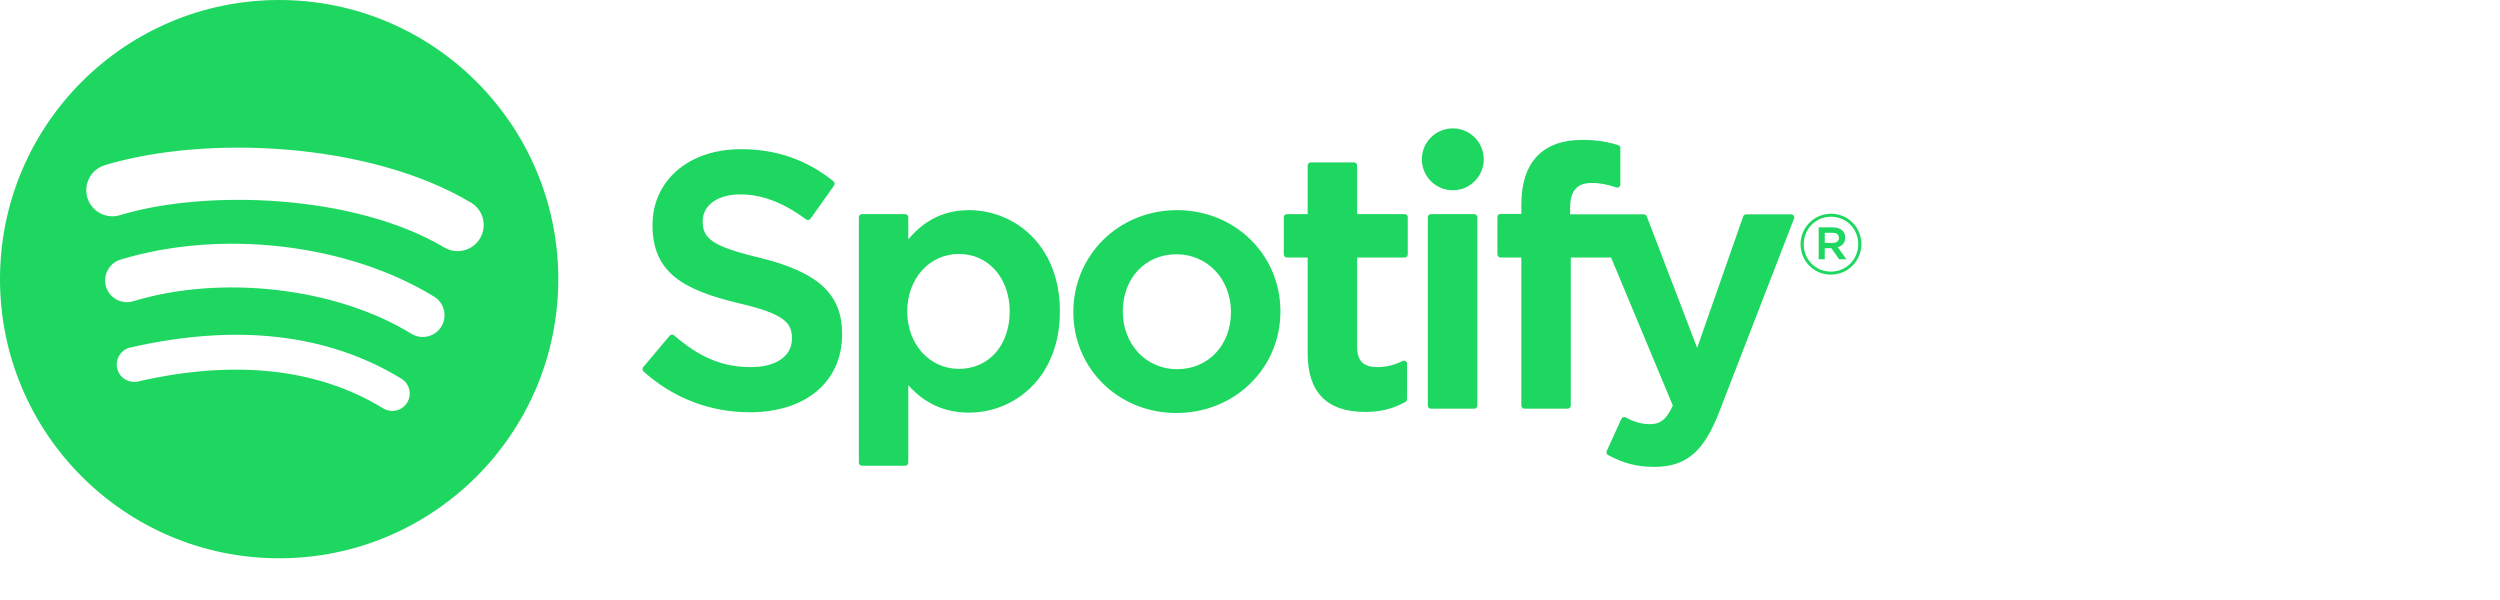
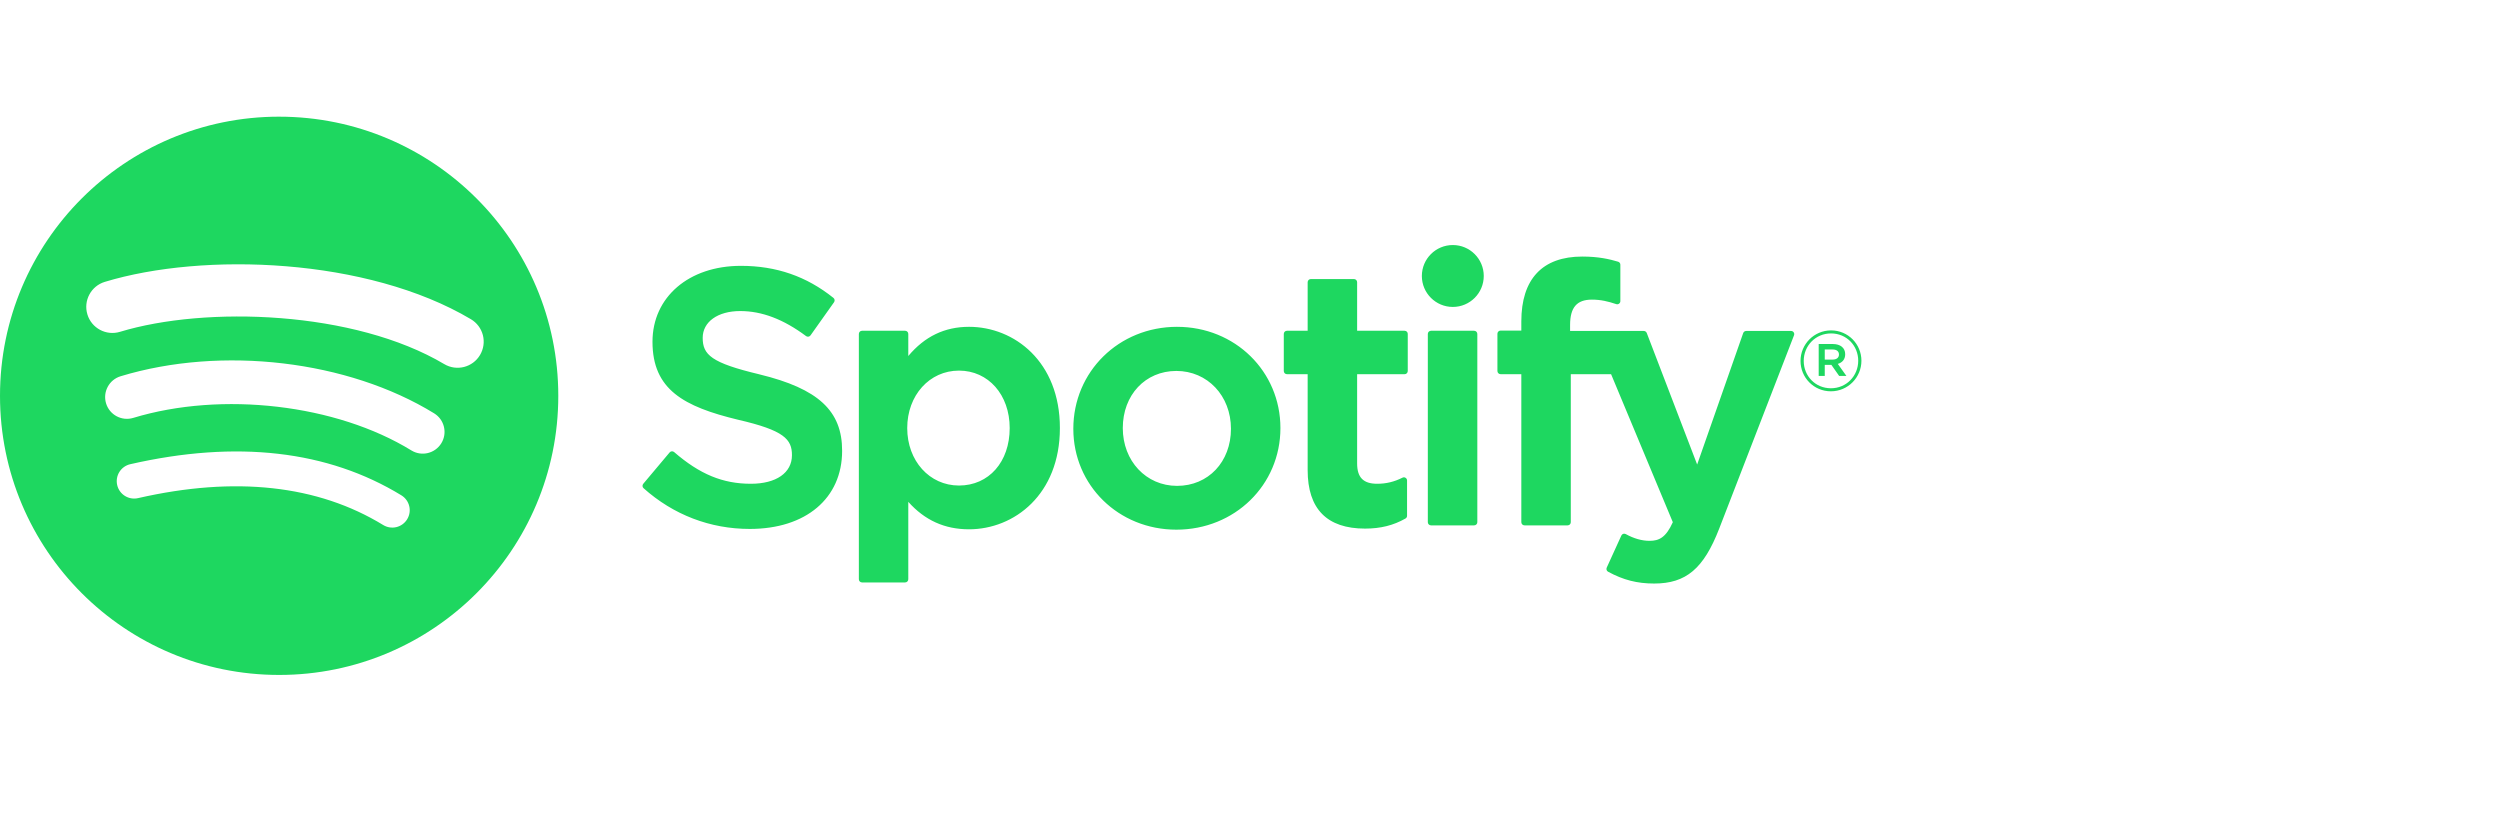
- <svg xmlns="http://www.w3.org/2000/svg" x="0px" y="0px" viewBox="0 0 750 180">
+ <svg xmlns="http://www.w3.org/2000/svg" width="120px" height="40px" x="0px" y="0px" viewBox="0 0 750 180">
  <path d="M83.743 0C37.494 0 0 37.493 0 83.742c0 46.251 37.494 83.741 83.743 83.741 46.254 0 83.744-37.49 83.744-83.741 0-46.246-37.49-83.738-83.745-83.738zm38.404 120.78a5.217 5.217 0 01-7.18 1.73c-19.662-12.01-44.414-14.73-73.564-8.07a5.222 5.222 0 01-6.249-3.93 5.213 5.213 0 013.926-6.25c31.9-7.288 59.263-4.15 81.337 9.34 2.46 1.51 3.24 4.72 1.73 7.18zm10.25-22.802c-1.89 3.072-5.91 4.042-8.98 2.152-22.51-13.836-56.823-17.843-83.448-9.761-3.453 1.043-7.1-.903-8.148-4.35a6.538 6.538 0 014.354-8.143c30.413-9.228 68.222-4.758 94.072 11.127 3.07 1.89 4.04 5.91 2.15 8.976zm.88-23.744c-26.99-16.031-71.52-17.505-97.289-9.684-4.138 1.255-8.514-1.081-9.768-5.219a7.835 7.835 0 015.221-9.771c29.581-8.98 78.756-7.245 109.83 11.202a7.823 7.823 0 012.74 10.733c-2.2 3.722-7.02 4.949-10.73 2.739zm94.56 3.072c-14.46-3.448-17.03-5.868-17.03-10.953 0-4.804 4.52-8.037 11.25-8.037 6.52 0 12.98 2.455 19.76 7.509.2.153.46.214.71.174a.933.933 0 00.63-.386l7.06-9.952a.95.95 0 00-.18-1.288c-8.07-6.473-17.15-9.62-27.77-9.62-15.61 0-26.52 9.369-26.52 22.774 0 14.375 9.41 19.465 25.67 23.394 13.83 3.187 16.17 5.857 16.17 10.629 0 5.29-4.72 8.58-12.32 8.58-8.44 0-15.33-2.85-23.03-9.51a.98.98 0 00-.69-.23c-.26.02-.49.14-.65.33l-7.92 9.42c-.33.4-.29.98.09 1.32 8.96 8 19.98 12.22 31.88 12.22 16.82 0 27.69-9.19 27.69-23.42.03-12.007-7.16-18.657-24.77-22.941zm62.86-14.26c-7.29 0-13.27 2.872-18.21 8.757v-6.624a.945.945 0 00-.94-.949h-12.95c-.52 0-.94.426-.94.949v73.601c0 .52.42.95.94.95h12.95c.52 0 .94-.43.94-.95v-23.23c4.94 5.53 10.92 8.24 18.21 8.24 13.55 0 27.27-10.43 27.27-30.369.02-19.943-13.7-30.376-27.26-30.376zm12.21 30.375c0 10.149-6.25 17.239-15.21 17.239-8.85 0-15.53-7.41-15.53-17.239 0-9.83 6.68-17.238 15.53-17.238 8.81-.001 15.21 7.247 15.21 17.237zm50.21-30.375c-17.45 0-31.12 13.436-31.12 30.592 0 16.972 13.58 30.262 30.91 30.262 17.51 0 31.22-13.39 31.22-30.479 0-17.031-13.62-30.373-31.01-30.373zm0 47.714c-9.28 0-16.28-7.46-16.28-17.344 0-9.929 6.76-17.134 16.07-17.134 9.34 0 16.38 7.457 16.38 17.351 0 9.927-6.8 17.127-16.17 17.127zm68.27-46.53h-14.25V49.664a.944.944 0 00-.94-.948h-12.95c-.52 0-.95.426-.95.948V64.23h-6.22c-.52 0-.94.426-.94.949v11.127c0 .522.42.949.94.949h6.22v28.795c0 11.63 5.79 17.53 17.22 17.53 4.64 0 8.49-.96 12.12-3.02.3-.16.48-.48.48-.82v-10.6c0-.32-.17-.63-.45-.8a.918.918 0 00-.92-.04c-2.49 1.25-4.9 1.83-7.6 1.83-4.15 0-6.01-1.89-6.01-6.11V77.26h14.25c.52 0 .94-.426.94-.949V65.185a.918.918 0 00-.93-.949zm49.64.057v-1.789c0-5.263 2.02-7.61 6.54-7.61 2.7 0 4.87.536 7.3 1.346.3.094.61.047.85-.132a.94.94 0 00.39-.77v-10.91a.937.937 0 00-.67-.909c-2.56-.763-5.84-1.546-10.76-1.546-11.95 0-18.28 6.734-18.28 19.467v2.74h-6.22c-.52 0-.95.426-.95.948v11.184c0 .522.43.949.95.949h6.22v44.405c0 .53.43.95.95.95h12.94c.53 0 .95-.42.95-.95V77.258h12.09l18.52 44.402c-2.1 4.66-4.17 5.59-6.99 5.59-2.28 0-4.69-.68-7.14-2.03a1.03 1.03 0 00-.75-.07c-.25.09-.46.27-.56.51l-4.39 9.63c-.21.46-.03.99.41 1.23 4.58 2.48 8.71 3.54 13.82 3.54 9.56 0 14.85-4.46 19.5-16.44l22.46-58.037a.925.925 0 00-.1-.881.924.924 0 00-.77-.412h-13.48c-.41 0-.77.257-.9.636l-13.81 39.434-15.12-39.46a.944.944 0 00-.88-.61h-22.12zm-28.78-.057h-12.95c-.52 0-.95.426-.95.949v56.481c0 .53.43.95.95.95h12.95c.52 0 .95-.42.95-.95V65.183a.947.947 0 00-.95-.949zm-6.4-25.719c-5.13 0-9.29 4.152-9.29 9.281a9.289 9.289 0 009.29 9.289c5.13 0 9.28-4.157 9.28-9.289 0-5.128-4.16-9.281-9.28-9.281zm113.42 43.88c-5.12 0-9.11-4.115-9.11-9.112s4.04-9.159 9.16-9.159 9.11 4.114 9.11 9.107c0 4.997-4.04 9.164-9.16 9.164zm.05-17.365c-4.67 0-8.2 3.71-8.2 8.253 0 4.541 3.51 8.201 8.15 8.201 4.67 0 8.2-3.707 8.2-8.253 0-4.541-3.51-8.201-8.15-8.201zm2.02 9.138l2.58 3.608h-2.18l-2.32-3.31h-1.99v3.31h-1.82v-9.564h4.26c2.23 0 3.69 1.137 3.69 3.051.01 1.568-.9 2.526-2.21 2.905zm-1.54-4.315h-2.37v3.025h2.37c1.18 0 1.89-.579 1.89-1.514 0-.984-.71-1.511-1.89-1.511z" fill="#1ED760" />
</svg>
